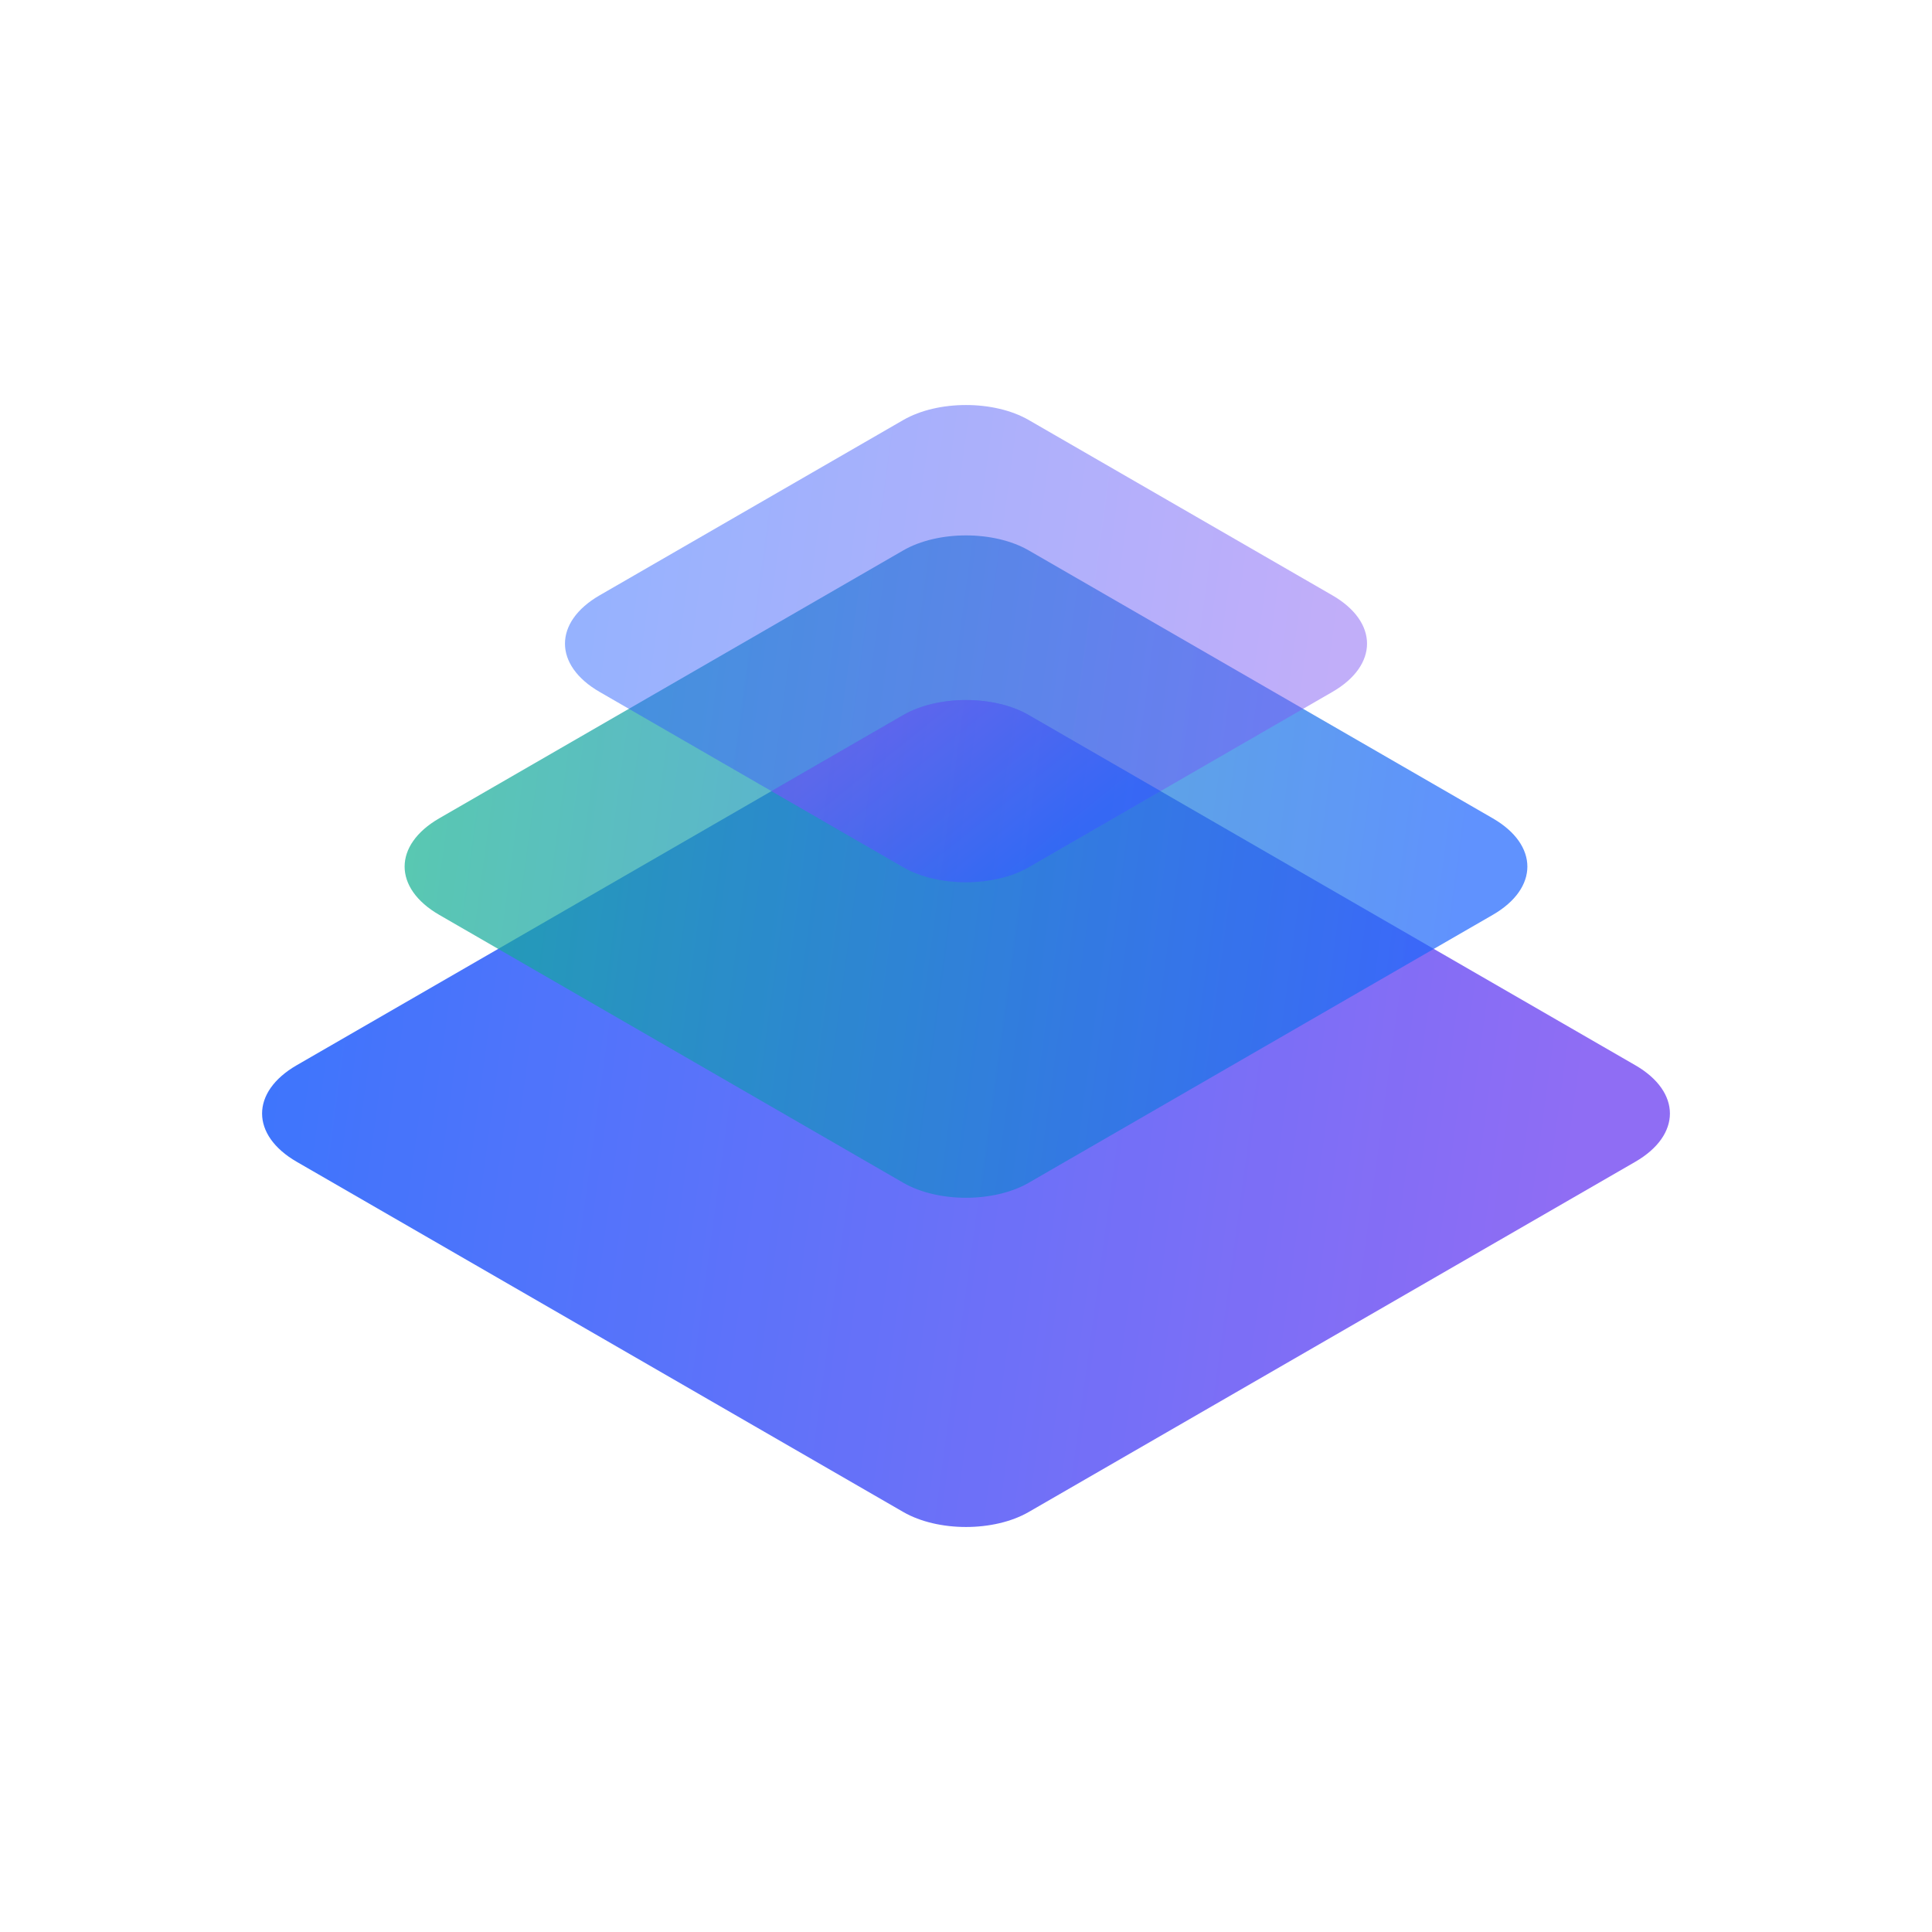
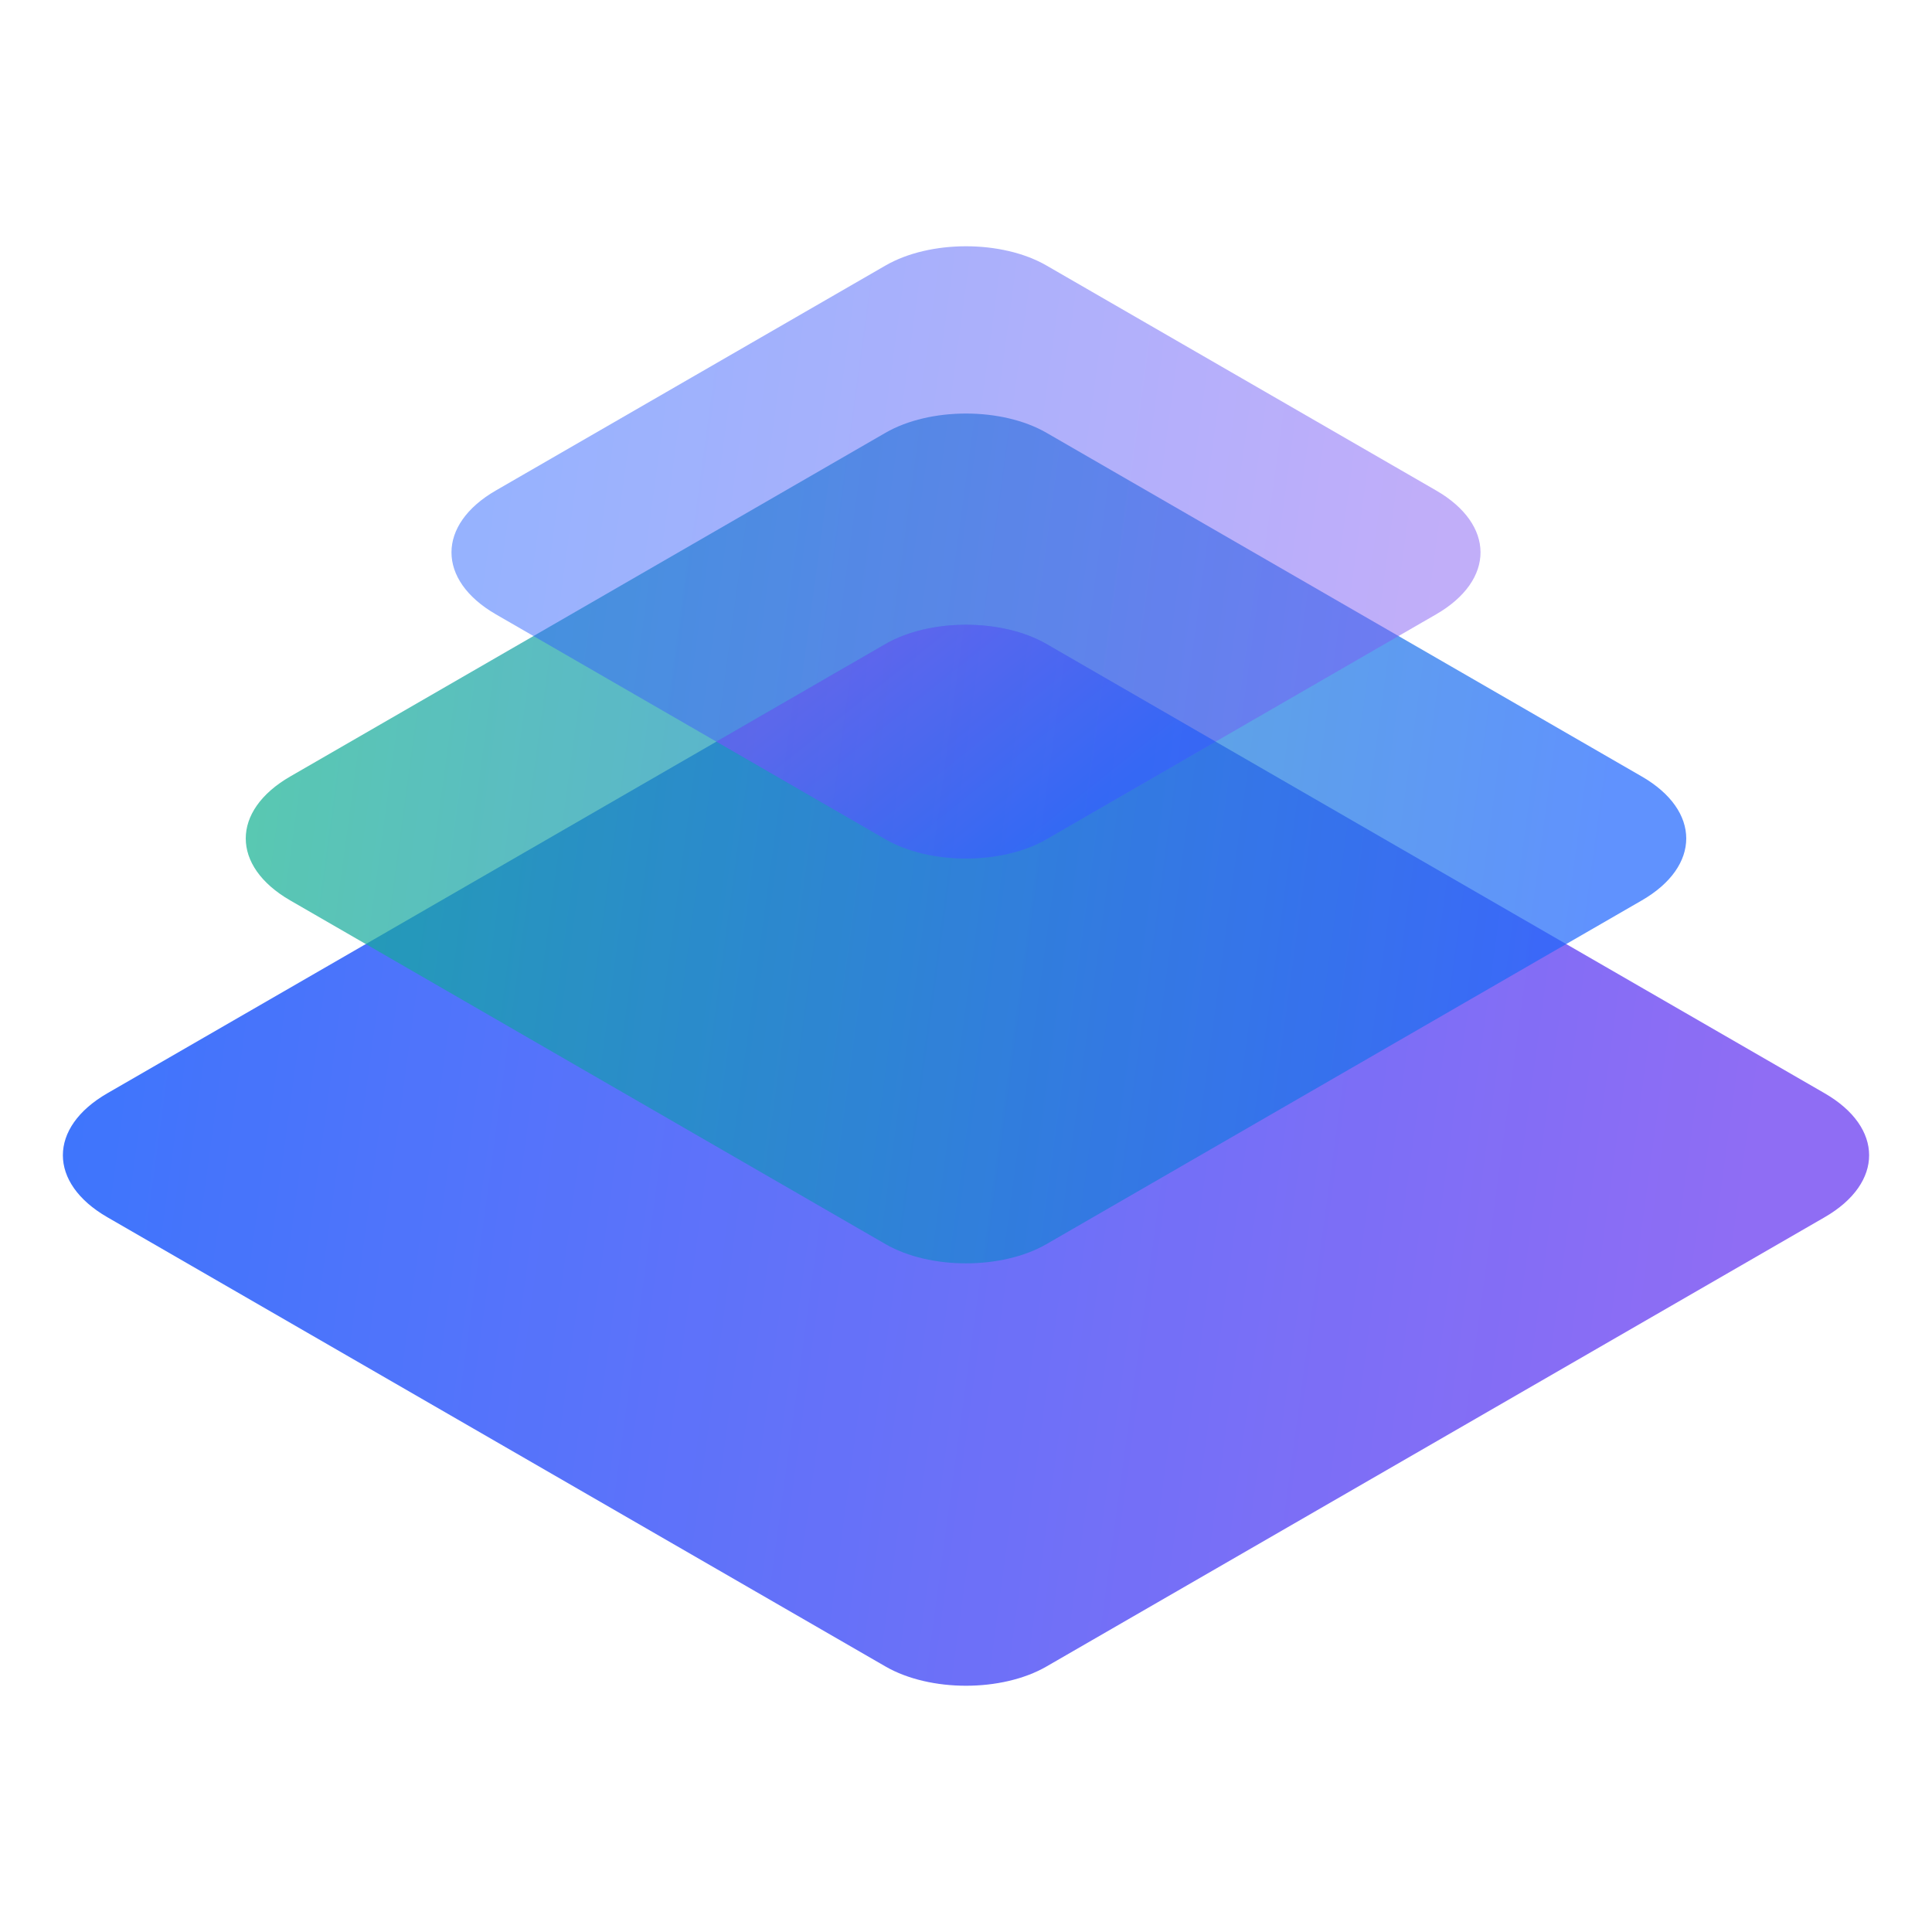
- <svg xmlns="http://www.w3.org/2000/svg" width="320" height="320" viewBox="0 0 320 320" fill="none">
+ <svg xmlns="http://www.w3.org/2000/svg" width="300" height="300" viewBox="0 0 300 300" fill="none">
  <g opacity="0.88">
-     <path d="M149.608 118.432C155.347 115.119 164.653 115.119 170.392 118.432L270.851 176.432C278.504 180.851 278.504 188.014 270.851 192.432L170.392 250.432C164.653 253.746 155.347 253.746 149.608 250.432L49.149 192.432C41.496 188.014 41.496 180.851 49.149 176.432L149.608 118.432Z" fill="url(#linear_fill_hNAuMQu4VT2wjNM2m0-aB)" />
+     <path d="M137.5 100.001C144.404 96.015 155.597 96.015 162.5 100.001L283.333 169.764C292.538 175.078 292.538 183.695 283.333 189.009L162.5 258.772C155.597 262.758 144.404 262.758 137.5 258.772L16.667 189.009C7.463 183.695 7.462 175.078 16.667 169.764L137.5 100.001Z" fill="url(#linear_fill_UIkrc_Esa2nPVIDCeI1rS)" />
  </g>
  <g opacity="0.7">
-     <path d="M149.607 91.165C155.347 87.851 164.653 87.851 170.392 91.165L247.241 135.534C254.894 139.952 254.894 147.116 247.241 151.534L170.392 195.903C164.653 199.217 155.347 199.217 149.607 195.903L72.758 151.534C65.105 147.116 65.105 139.952 72.758 135.534L149.607 91.165Z" fill="url(#linear_fill_Rpn-BAmr6IPw4ZN3ozg0Y)" />
+     <path d="M137.5 67.204C144.404 63.218 155.596 63.218 162.5 67.204L254.935 120.572C264.14 125.886 264.14 134.502 254.935 139.817L162.5 193.184C155.596 197.17 144.404 197.17 137.5 193.184L45.065 139.817C35.86 134.503 35.86 125.886 45.065 120.572L137.5 67.204Z" fill="url(#linear_fill_5DgkJXaIB9ExrXGA0JpRW)" />
  </g>
  <g opacity="0.7">
-     <path d="M149.608 69.569C155.348 66.256 164.653 66.256 170.393 69.569L220.684 98.605C228.337 103.023 228.337 110.187 220.684 114.605L170.393 143.641C164.653 146.954 155.348 146.954 149.608 143.641L99.317 114.605C91.664 110.187 91.664 103.023 99.317 98.605L149.608 69.569Z" fill="url(#linear_fill_RsZVa-gqD5kC6EdJOPvnJ)" fill-opacity="0.7" />
+     <path d="M137.5 41.23C144.403 37.244 155.597 37.244 162.5 41.23L222.991 76.154C232.196 81.468 232.196 90.085 222.991 95.399L162.5 130.323C155.597 134.309 144.403 134.309 137.5 130.323L77.009 95.399C67.804 90.085 67.804 81.468 77.009 76.154L137.5 41.23Z" fill="url(#linear_fill_iCiPeKSCwkYQJvq80LoKS)" fill-opacity="0.7" />
  </g>
  <g opacity="0.7">
-     <path d="M149.608 118.43C155.348 115.117 164.654 115.117 170.394 118.43L192.226 131.032L170.394 143.642C164.654 146.955 155.348 146.955 149.608 143.642L127.776 131.036L149.608 118.43Z" fill="url(#linear_fill_xeqMpQSe8T7ISiW2kyQbj)" fill-opacity="0.7" />
+     <path d="M137.499 99.999C144.402 96.013 155.596 96.014 162.5 99.999L188.757 115.156L162.5 130.321C155.596 134.307 144.402 134.307 137.499 130.321L111.241 115.156L137.499 99.999Z" fill="url(#linear_fill_ogGtflgFx9i1R76-3-6JC)" fill-opacity="0.7" />
  </g>
  <defs>
-     <linearGradient id="linear_fill_hNAuMQu4VT2wjNM2m0-aB" x1="26.706" y1="156.688" x2="261.075" y2="188.551" gradientUnits="userSpaceOnUse">
+     <linearGradient id="linear_fill_UIkrc_Esa2nPVIDCeI1rS" x1="-10.327" y1="146.014" x2="271.575" y2="184.34" gradientUnits="userSpaceOnUse">
      <stop offset="0" stop-color="#1C64FD" />
      <stop offset="1" stop-color="#8059F3" />
    </linearGradient>
-     <linearGradient id="linear_fill_Rpn-BAmr6IPw4ZN3ozg0Y" x1="51.94" y1="121.041" x2="241.939" y2="146.873" gradientUnits="userSpaceOnUse">
+     <linearGradient id="linear_fill_5DgkJXaIB9ExrXGA0JpRW" x1="20.025" y1="103.141" x2="248.558" y2="134.211" gradientUnits="userSpaceOnUse">
      <stop offset="0" stop-color="#12B886" />
      <stop offset="1" stop-color="#1C64FD" />
    </linearGradient>
-     <linearGradient id="linear_fill_RsZVa-gqD5kC6EdJOPvnJ" x1="80.328" y1="90.021" x2="220.415" y2="109.066" gradientUnits="userSpaceOnUse">
+     <linearGradient id="linear_fill_iCiPeKSCwkYQJvq80LoKS" x1="54.169" y1="65.83" x2="222.668" y2="88.738" gradientUnits="userSpaceOnUse">
      <stop offset="0" stop-color="#1C64FD" />
      <stop offset="1" stop-color="#8059F3" />
    </linearGradient>
-     <linearGradient id="linear_fill_xeqMpQSe8T7ISiW2kyQbj" x1="149.998" y1="115.945" x2="171.918" y2="143.211" gradientUnits="userSpaceOnUse">
+     <linearGradient id="linear_fill_ogGtflgFx9i1R76-3-6JC" x1="137.968" y1="97.01" x2="164.333" y2="129.803" gradientUnits="userSpaceOnUse">
      <stop offset="0" stop-color="#8059F3" />
      <stop offset="1" stop-color="#1C64FD" />
    </linearGradient>
  </defs>
</svg>
